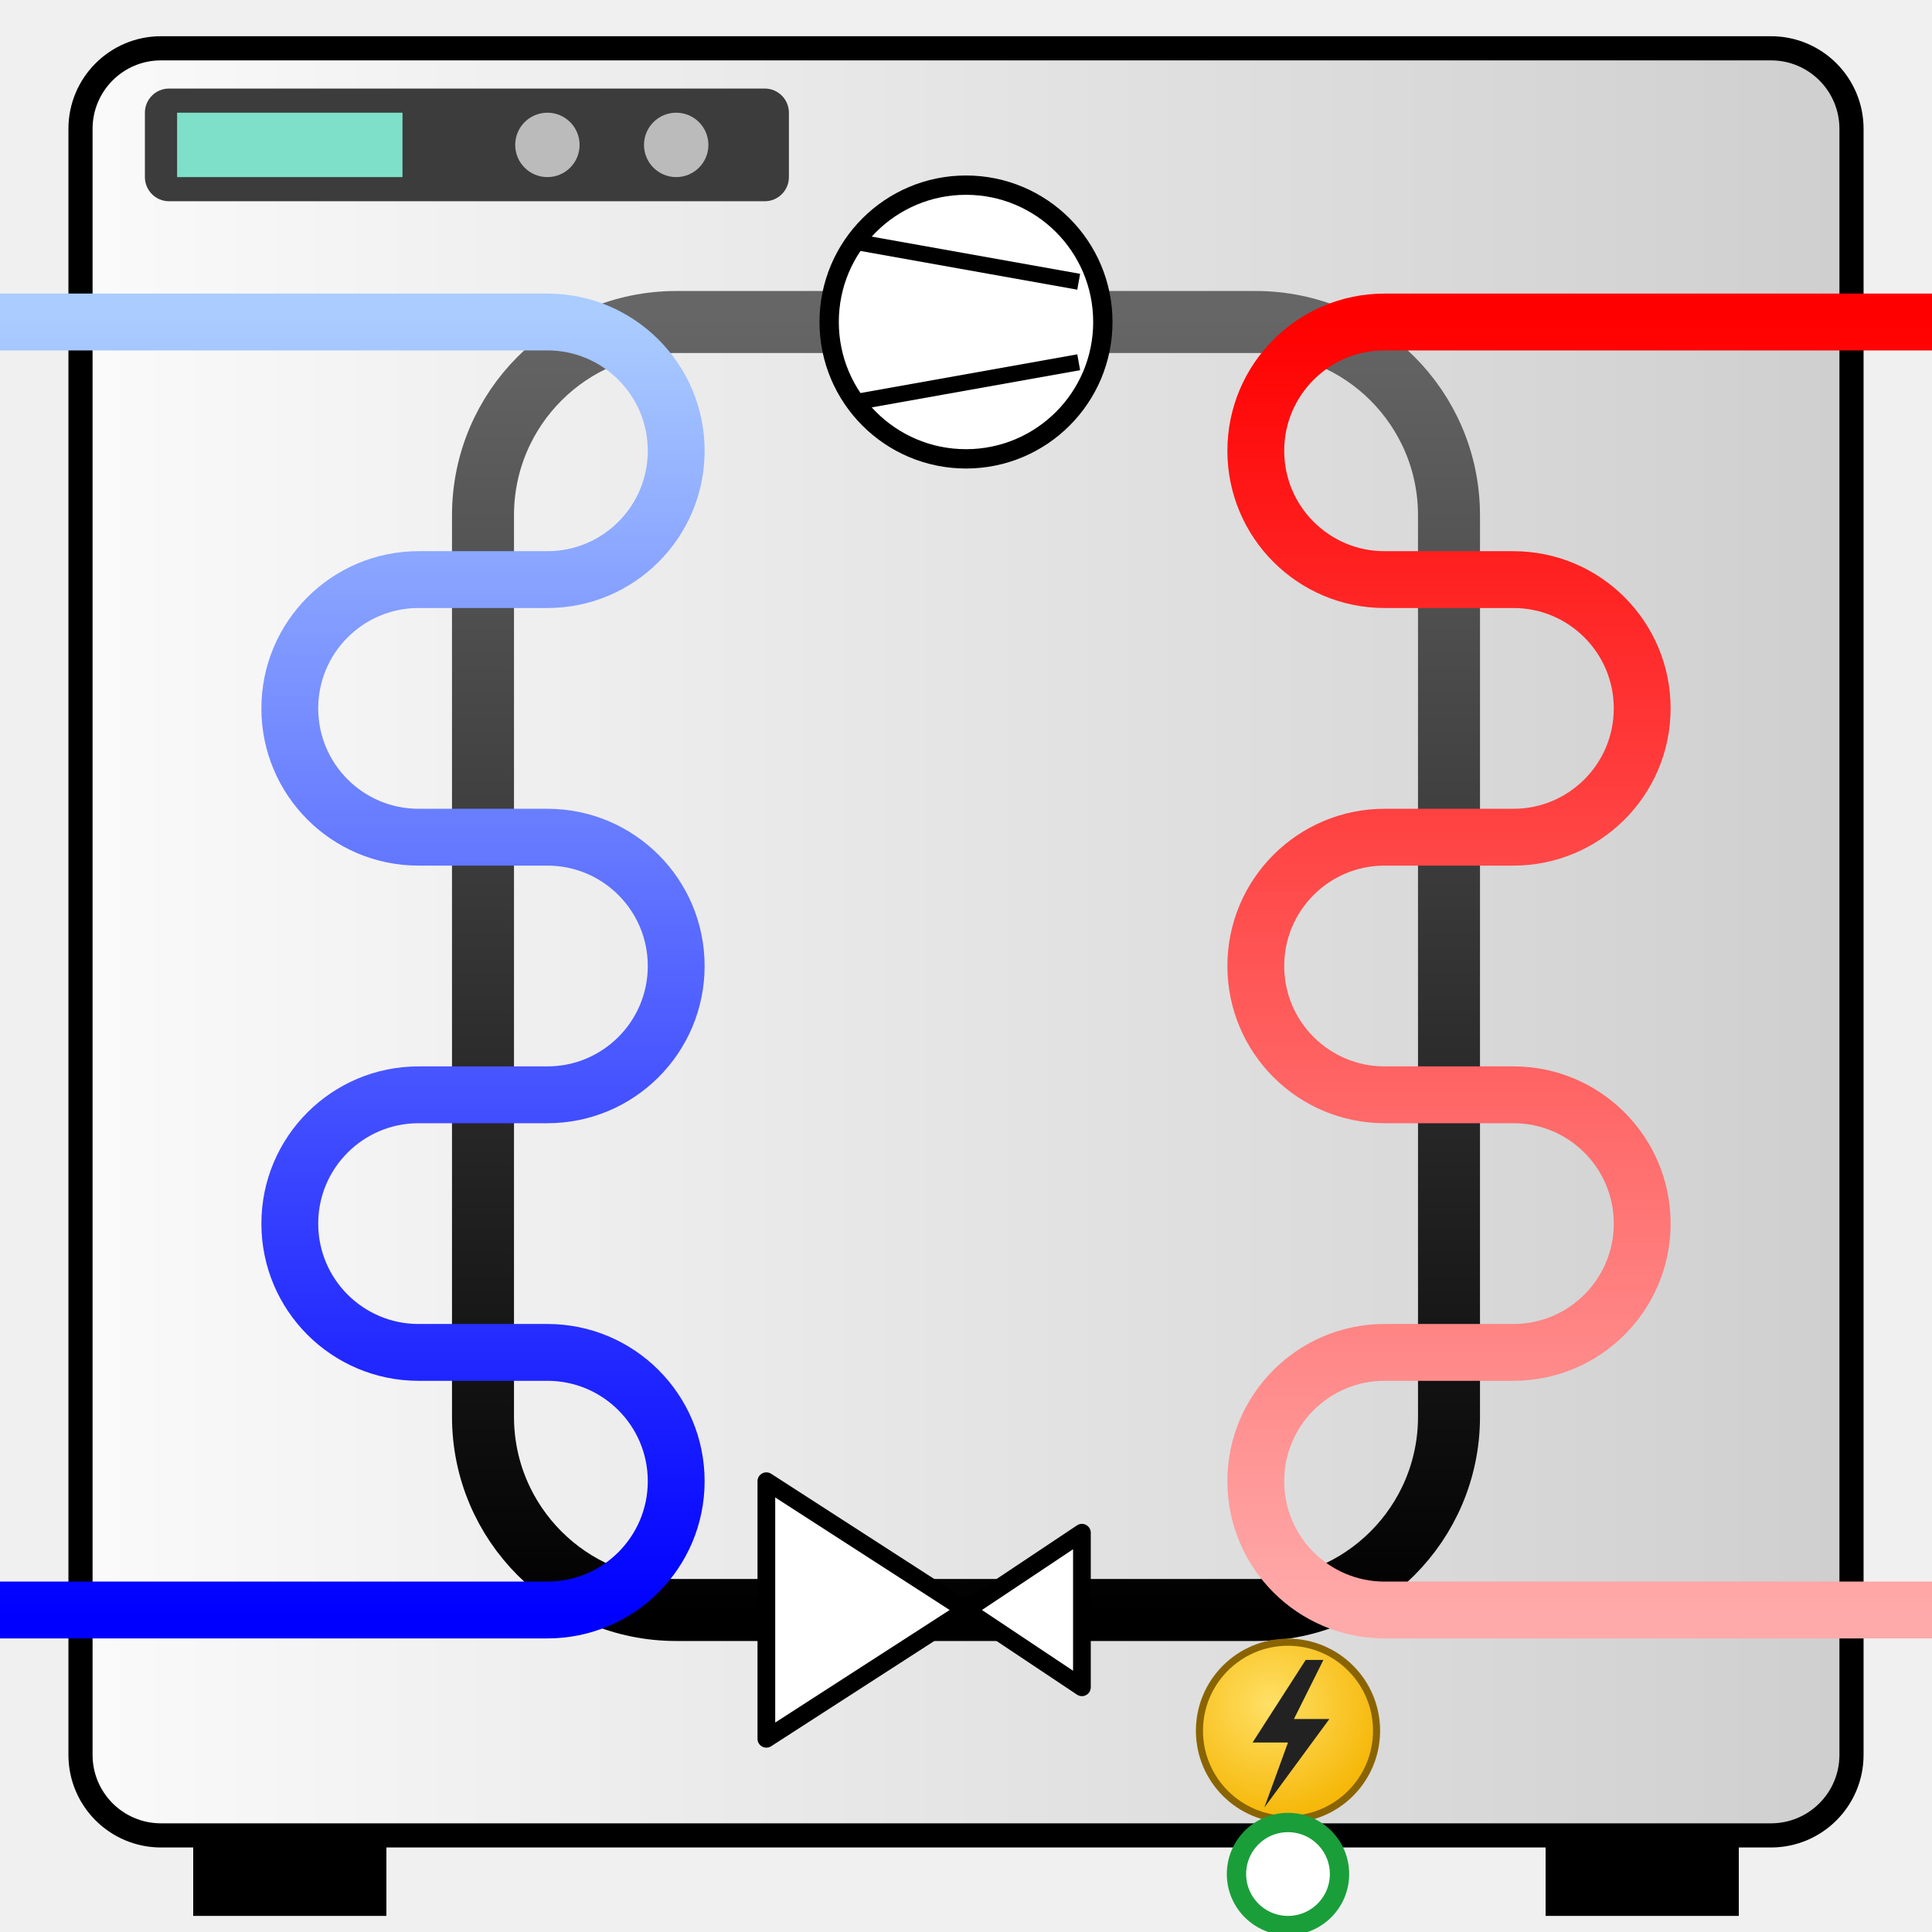
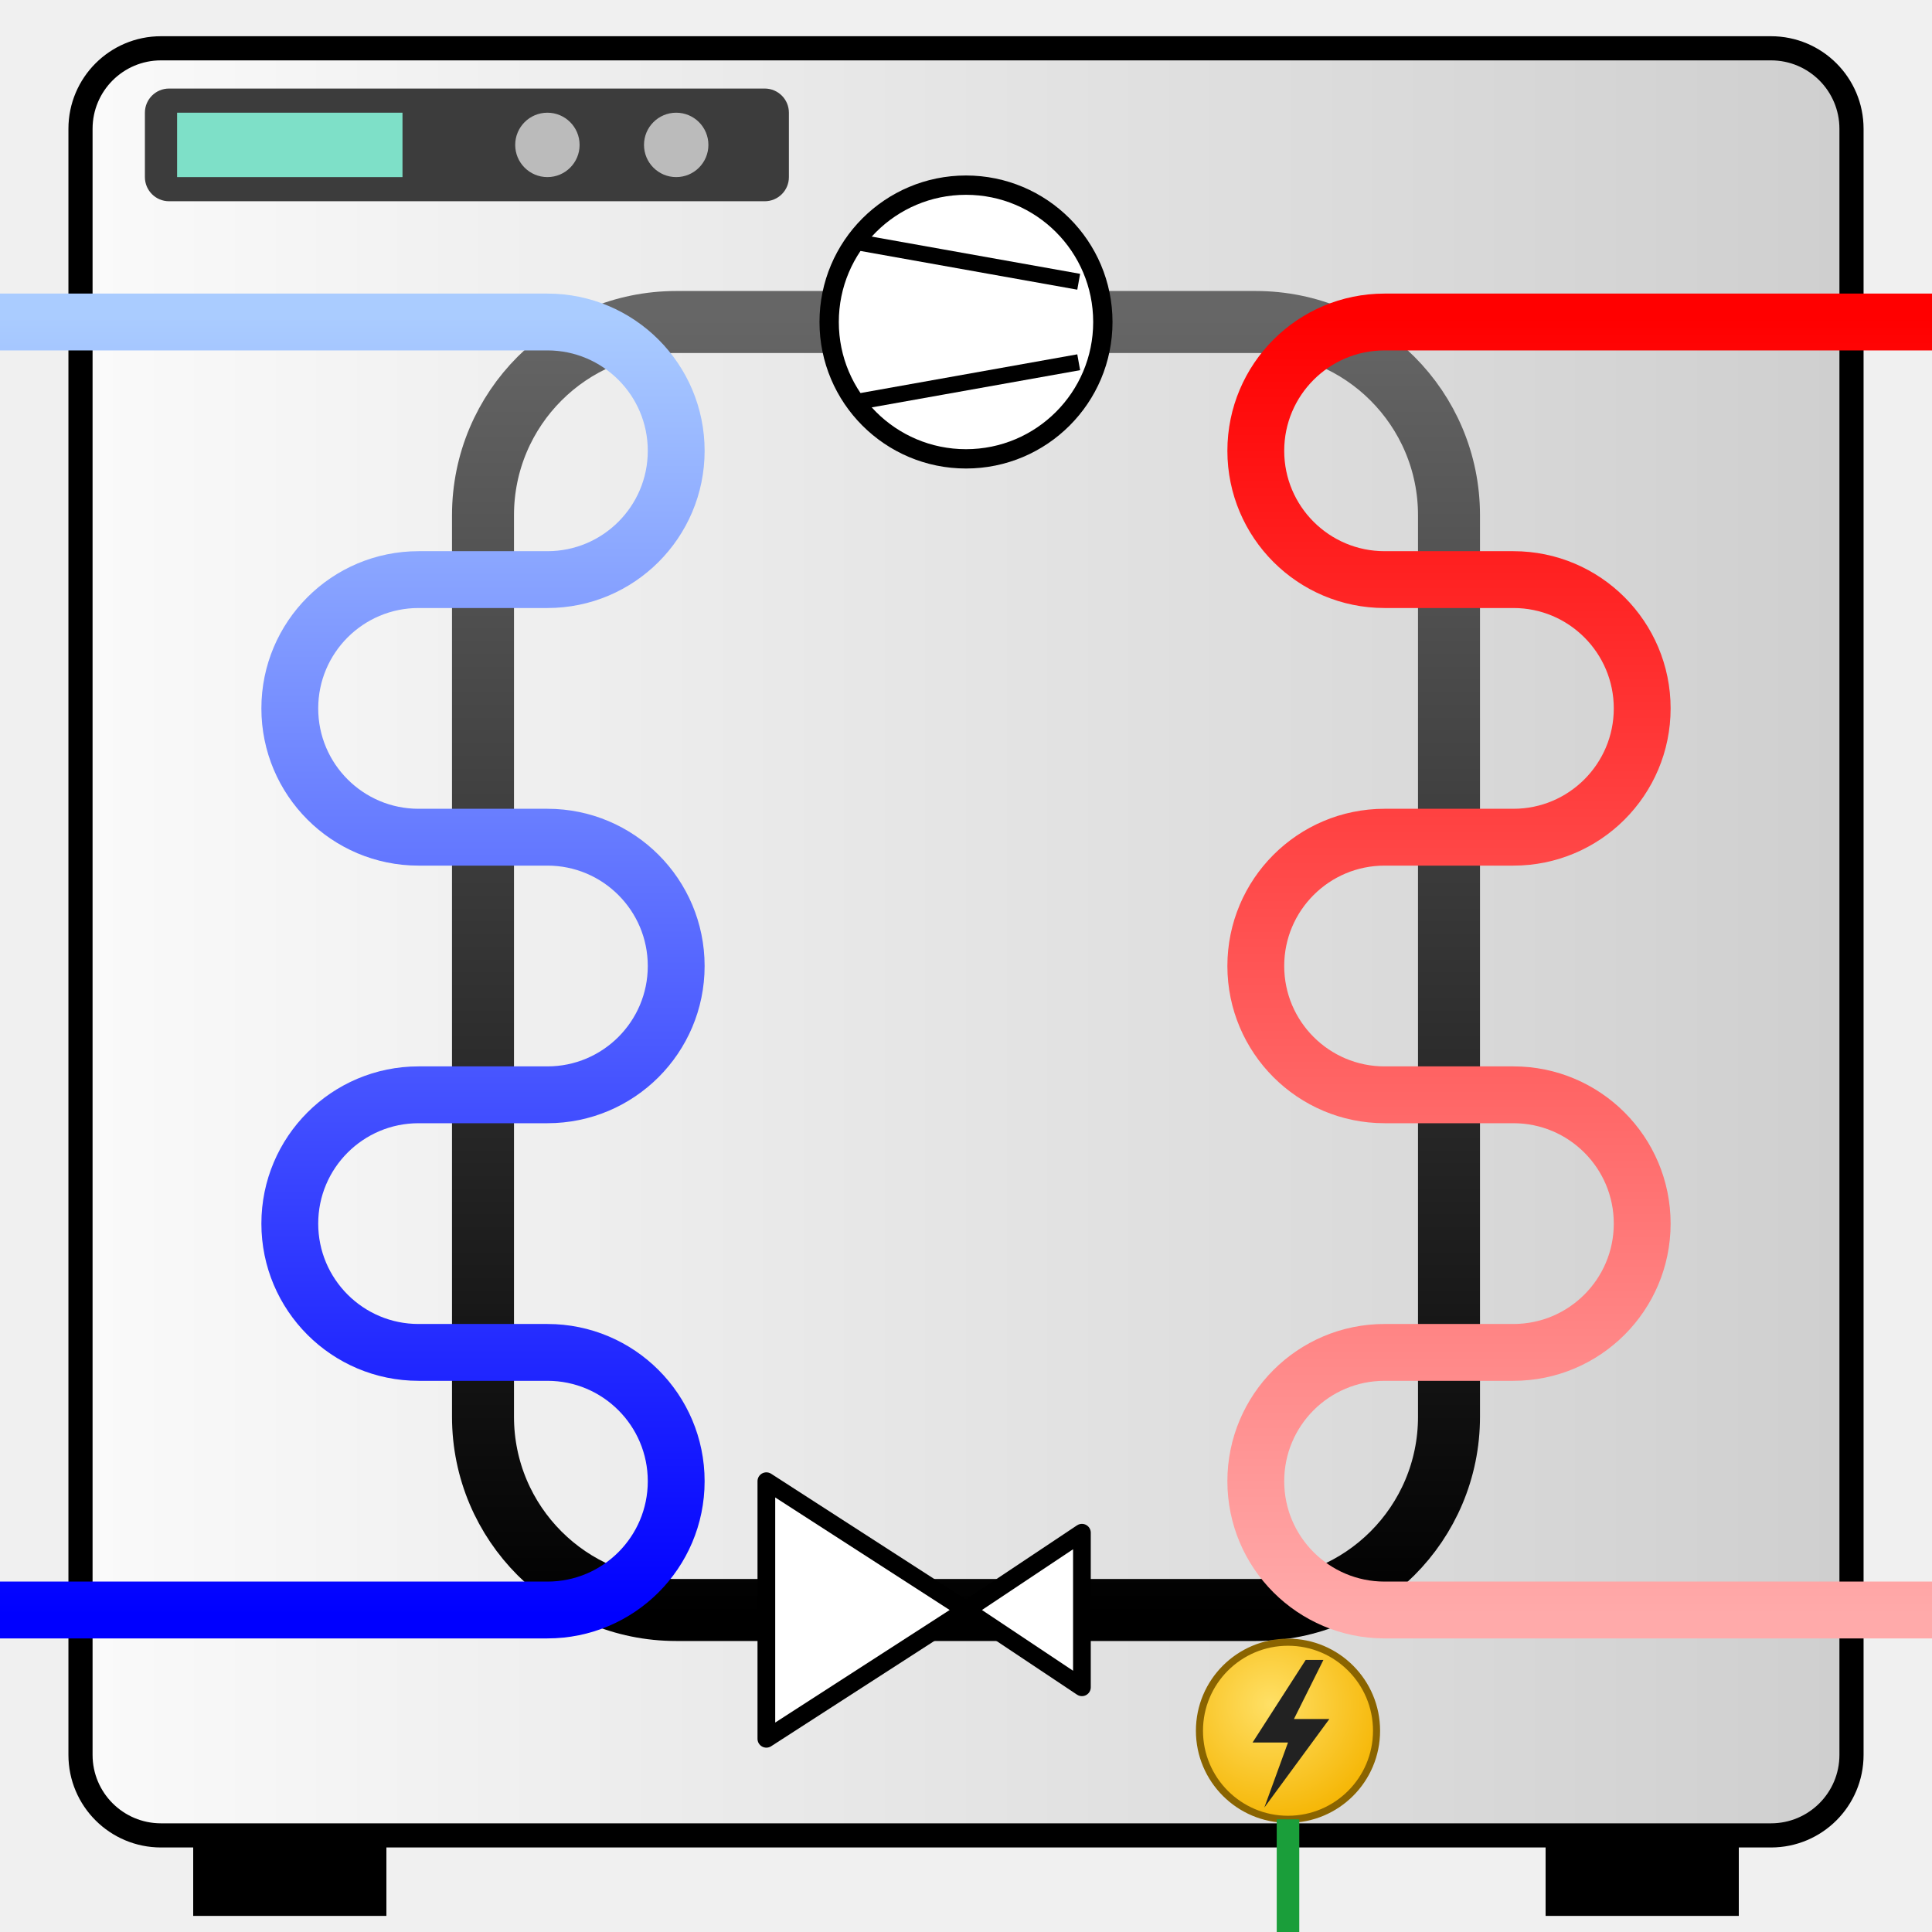
<svg xmlns="http://www.w3.org/2000/svg" version="1.1" width="120mm" height="120mm" viewBox="0 0 120 120">
  <defs>
    <radialGradient id="badge" cx="0.4" cy="0.35" r="0.7">
      <stop offset="0" stop-color="#ffe066" />
      <stop offset="1" stop-color="#f5b400" />
    </radialGradient>
    <linearGradient id="cas" x1="0" y1="0" x2="1" y2="0">
      <stop offset="0" stop-color="#fafafa" />
      <stop offset="1" stop-color="#cfcfcf" />
    </linearGradient>
    <linearGradient id="loop" x1="0" y1="0" x2="0" y2="1">
      <stop offset="0" stop-color="#666" />
      <stop offset="1" stop-color="#000" />
    </linearGradient>
    <linearGradient id="hot" x1="0" y1="1" x2="0" y2="0">
      <stop offset="0" stop-color="#ffaaaa" />
      <stop offset="1" stop-color="#ff0000" />
    </linearGradient>
    <linearGradient id="cold" x1="0" y1="1" x2="0" y2="0">
      <stop offset="0" stop-color="#0000ff" />
      <stop offset="1" stop-color="#aaccff" />
    </linearGradient>
    <linearGradient id="chill" x1="0" y1="0" x2="0" y2="1">
      <stop offset="0" stop-color="#aaccff" />
      <stop offset="1" stop-color="#0000ff" />
    </linearGradient>
    <linearGradient id="med" x1="0" y1="1" x2="0" y2="0">
      <stop offset="0" stop-color="#ffd9a0" />
      <stop offset="1" stop-color="#ff8c00" />
    </linearGradient>
  </defs>
  <rect x="12" y="114" width="12" height="5" fill="#000" />
  <rect x="96" y="114" width="12" height="5" fill="#000" />
  <rect x="5" y="3" width="110" height="111" rx="5" fill="url(#cas)" stroke="#000" stroke-width="1.5" />
  <rect x="9" y="5.5" width="40" height="7" rx="1.5" fill="#3c3c3c" />
  <rect x="11" y="7" width="14" height="4" fill="#7ee0c8" />
  <circle cx="34" cy="9" r="2" fill="#bbb" />
  <circle cx="42" cy="9" r="2" fill="#bbb" />
  <rect x="30" y="20" width="60" height="80" rx="12" fill="none" stroke="url(#loop)" stroke-width="3.85" />
  <path d="M 0,20 H 34 A 8.00,8.00 0 0 1 34,36.00 H 26 A 8.00,8.00 0 0 0 26,52.00 H 34 A 8.00,8.00 0 0 1 34,68.00 H 26 A 8.00,8.00 0 0 0 26,84.00 H 34 A 8.00,8.00 0 0 1 34,100.00 H 0" stroke="url(#cold)" stroke-width="3.53" fill="none" />
  <path d="M 120,20 H 86 A 8.00,8.00 0 0 0 86,36.00 H 94 A 8.00,8.00 0 0 1 94,52.00 H 86 A 8.00,8.00 0 0 0 86,68.00 H 94 A 8.00,8.00 0 0 1 94,84.00 H 86 A 8.00,8.00 0 0 0 86,100.00 H 120" stroke="url(#hot)" stroke-width="3.53" fill="none" />
  <circle cx="60" cy="20" r="8.5" fill="#fff" stroke="#000" stroke-width="1.2" />
  <path d="M 53,15 L 67,17.5 M 53,25 L 67,22.5" stroke="#000" stroke-width="1" />
  <polygon points="60,100 67.2,95.2 67.2,104.8" fill="#fff" stroke="#000" stroke-width="1.1" stroke-linejoin="round" />
  <polygon points="60,100 47.6,92 47.6,108" fill="#fff" stroke="#000" stroke-width="1.1" stroke-linejoin="round" />
  <circle cx="80" cy="107.5" r="5.5" fill="url(#badge)" stroke="#8a6400" stroke-width="0.44" />
  <path d="M 81.10,103.10 L 77.80,108.23 L 80.00,108.23 L 78.53,112.27 L 82.57,106.77 L 80.37,106.77 L 82.20,103.10 Z" fill="#222" />
-   <circle cx="80" cy="116.4" r="3.2" fill="#fff" stroke="#1a9e3a" stroke-width="1.2" />
+   <line x1="80" y1="113" x2="80" y2="120" stroke="#1a9e3a" stroke-width="1.4" />
</svg>
